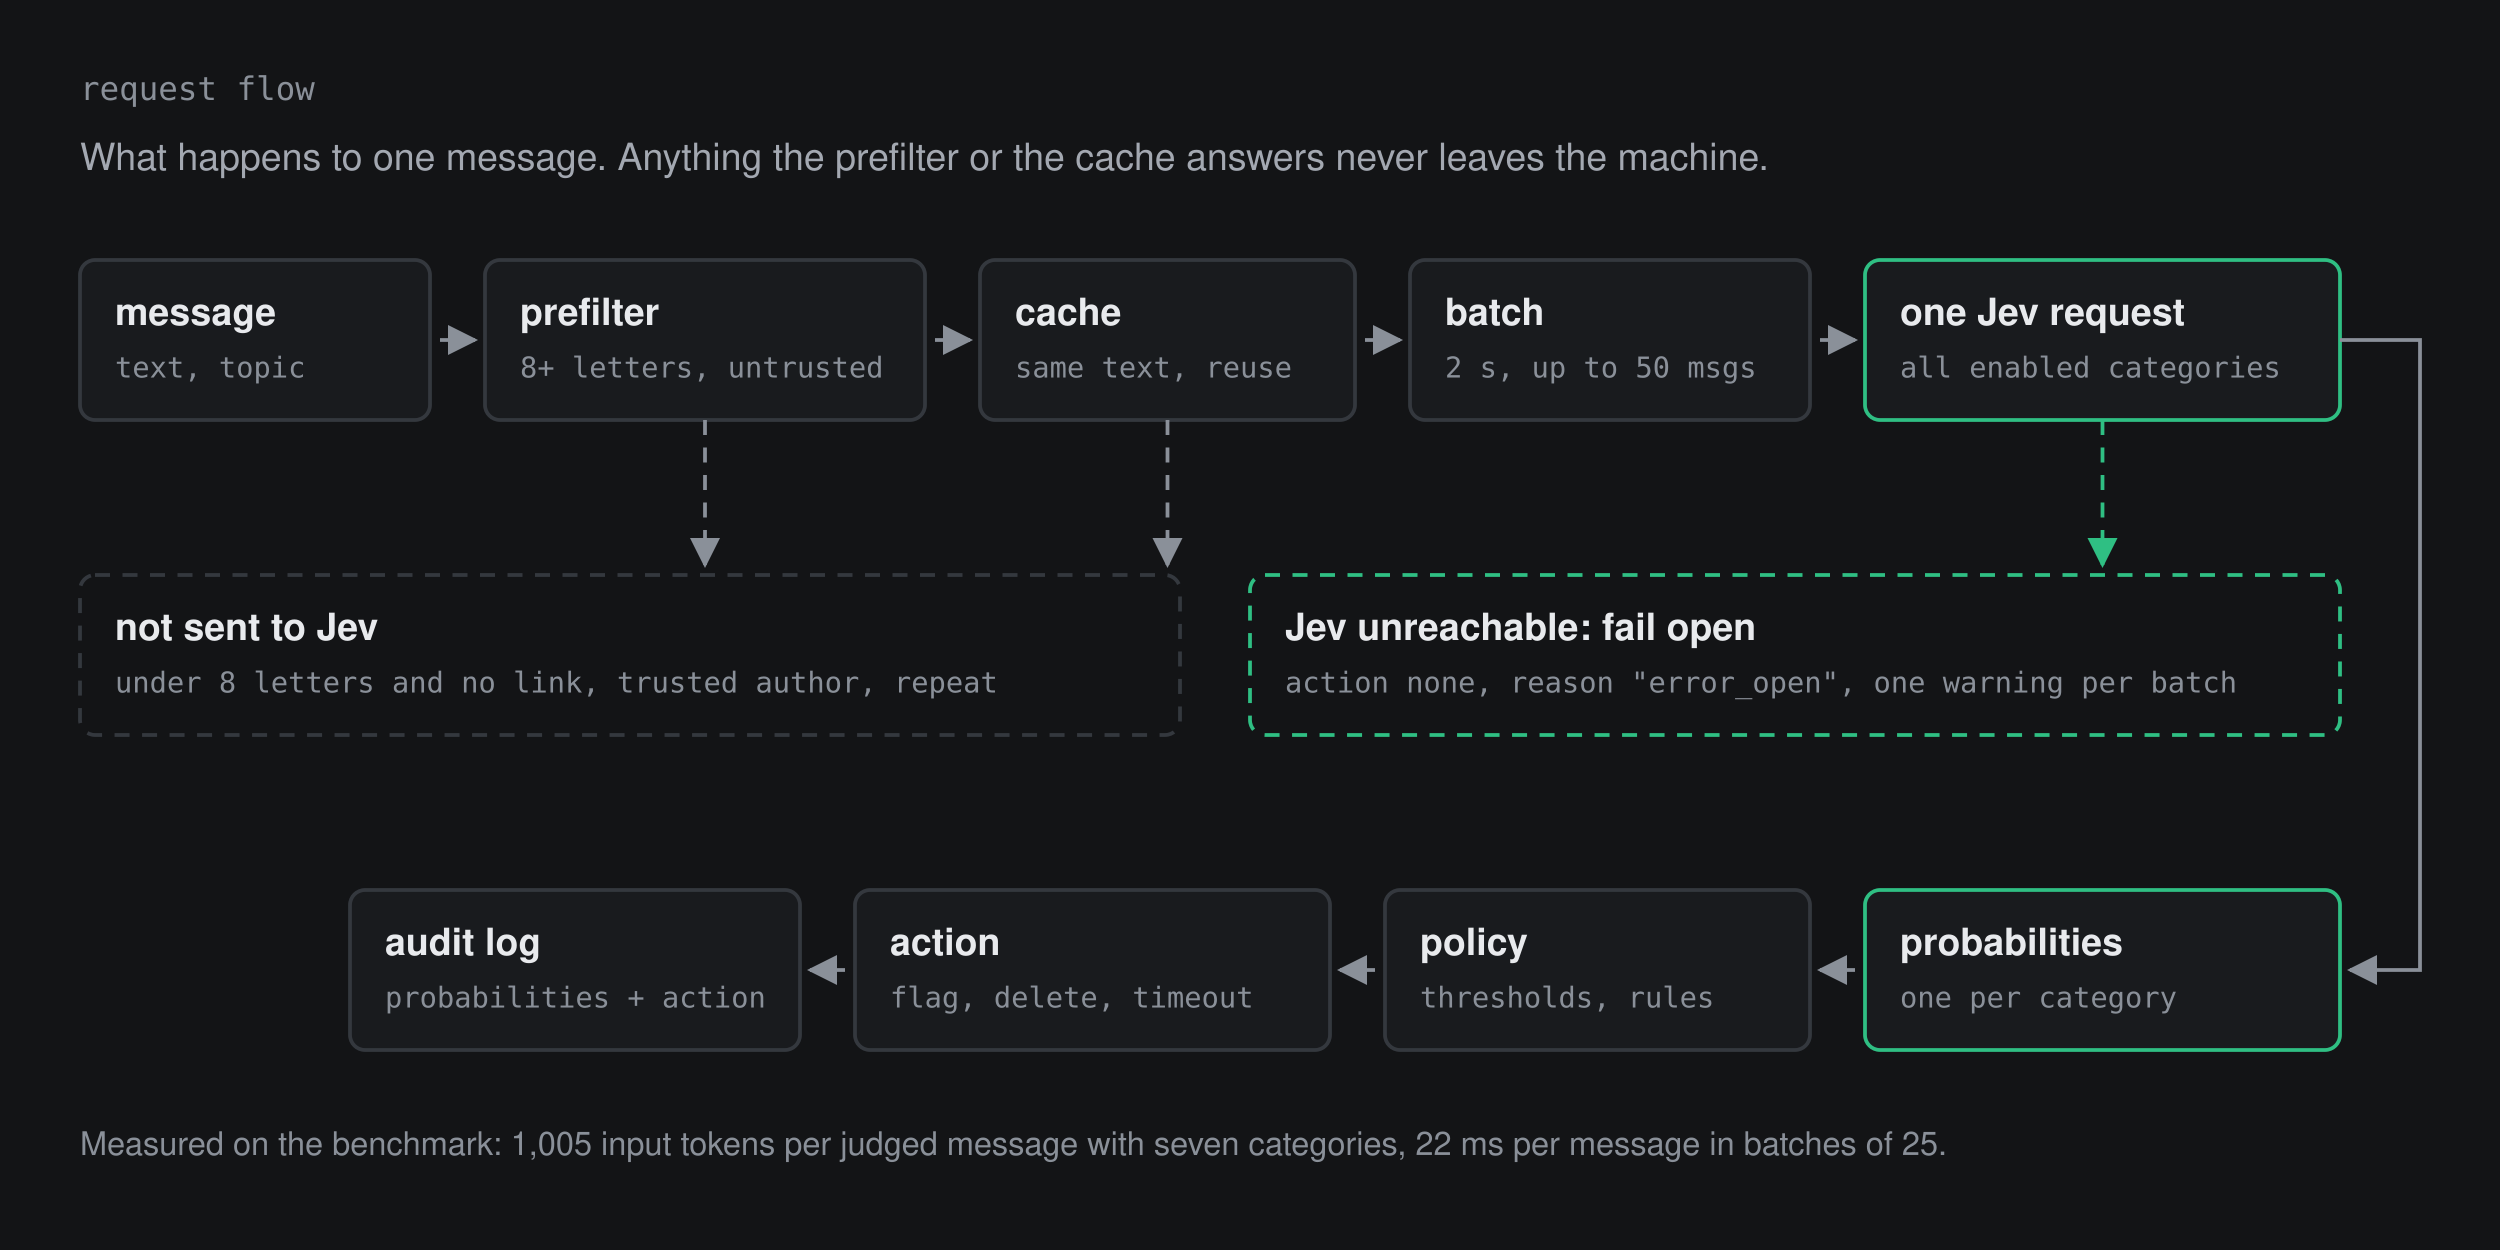
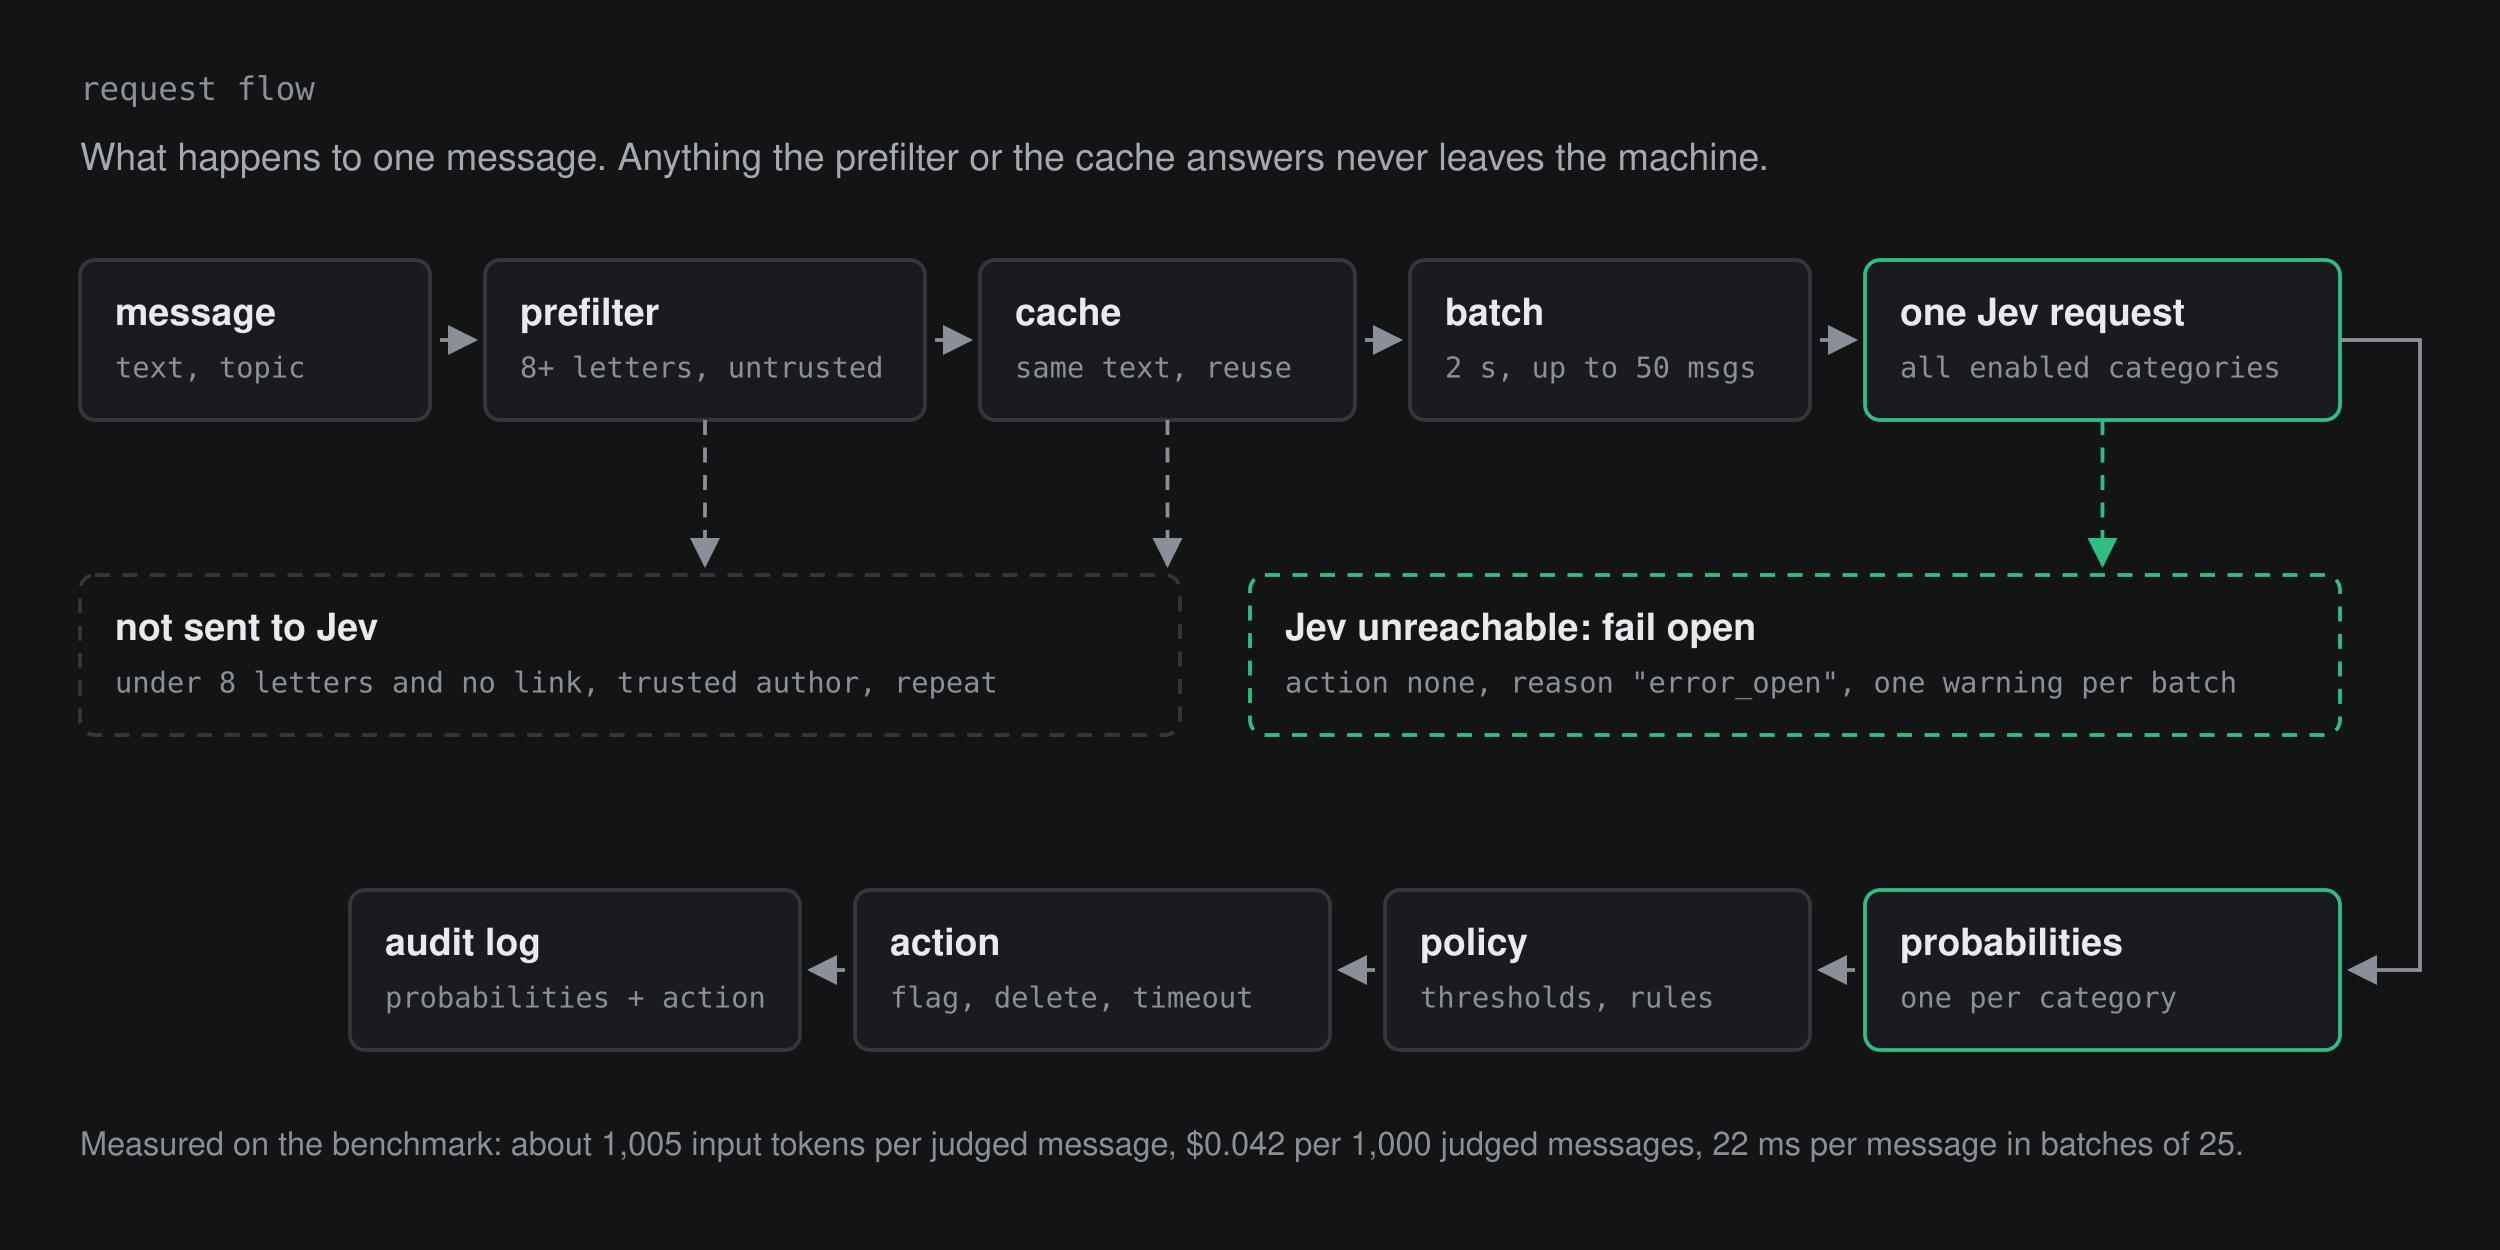
<svg xmlns="http://www.w3.org/2000/svg" viewBox="0 0 1000 500" width="1000" height="500" font-family="Geist, 'Segoe UI', Helvetica, Arial, sans-serif" role="img" aria-label="jevmod request flow: prefilter, cache, batch, one Jev request, probabilities, policy, action, audit log">
  <defs>
    <marker id="arrow" viewBox="0 0 10 10" refX="9" refY="5" markerWidth="8" markerHeight="8" orient="auto-start-reverse">
      <path d="M0,0 L10,5 L0,10 z" fill="#8a9099" />
    </marker>
    <marker id="arrow-accent" viewBox="0 0 10 10" refX="9" refY="5" markerWidth="8" markerHeight="8" orient="auto-start-reverse">
      <path d="M0,0 L10,5 L0,10 z" fill="#2fbf83" />
    </marker>
  </defs>
  <rect width="1000" height="500" fill="#131416" />
  <text x="32" y="40" font-family="'Geist Mono', Consolas, 'SF Mono', Menlo, monospace" font-size="13" font-weight="400" fill="#8a9099" text-anchor="start">request flow</text>
  <text x="32" y="68" font-family="Geist, 'Segoe UI', Helvetica, Arial, sans-serif" font-size="15" font-weight="400" fill="#a3a8b1" text-anchor="start">What happens to one message. Anything the prefilter or the cache answers never leaves the machine.</text>
  <rect x="32" y="104" width="140" height="64" rx="6" fill="#191b1e" stroke="#34383e" stroke-width="1.5" />
  <text x="46" y="130" font-family="Geist, 'Segoe UI', Helvetica, Arial, sans-serif" font-size="15" font-weight="600" fill="#e8eaed" text-anchor="start">message</text>
  <text x="46" y="151" font-family="'Geist Mono', Consolas, 'SF Mono', Menlo, monospace" font-size="11.5" font-weight="400" fill="#8a9099" text-anchor="start">text, topic</text>
  <line x1="176" y1="136" x2="190" y2="136" stroke="#8a9099" stroke-width="1.5" marker-end="url(#arrow)" />
  <rect x="194" y="104" width="176" height="64" rx="6" fill="#191b1e" stroke="#34383e" stroke-width="1.5" />
  <text x="208" y="130" font-family="Geist, 'Segoe UI', Helvetica, Arial, sans-serif" font-size="15" font-weight="600" fill="#e8eaed" text-anchor="start">prefilter</text>
  <text x="208" y="151" font-family="'Geist Mono', Consolas, 'SF Mono', Menlo, monospace" font-size="11.5" font-weight="400" fill="#8a9099" text-anchor="start">8+ letters, untrusted</text>
  <line x1="374" y1="136" x2="388" y2="136" stroke="#8a9099" stroke-width="1.5" marker-end="url(#arrow)" />
  <rect x="392" y="104" width="150" height="64" rx="6" fill="#191b1e" stroke="#34383e" stroke-width="1.5" />
  <text x="406" y="130" font-family="Geist, 'Segoe UI', Helvetica, Arial, sans-serif" font-size="15" font-weight="600" fill="#e8eaed" text-anchor="start">cache</text>
  <text x="406" y="151" font-family="'Geist Mono', Consolas, 'SF Mono', Menlo, monospace" font-size="11.5" font-weight="400" fill="#8a9099" text-anchor="start">same text, reuse</text>
  <line x1="546" y1="136" x2="560" y2="136" stroke="#8a9099" stroke-width="1.5" marker-end="url(#arrow)" />
  <rect x="564" y="104" width="160" height="64" rx="6" fill="#191b1e" stroke="#34383e" stroke-width="1.5" />
  <text x="578" y="130" font-family="Geist, 'Segoe UI', Helvetica, Arial, sans-serif" font-size="15" font-weight="600" fill="#e8eaed" text-anchor="start">batch</text>
  <text x="578" y="151" font-family="'Geist Mono', Consolas, 'SF Mono', Menlo, monospace" font-size="11.5" font-weight="400" fill="#8a9099" text-anchor="start">2 s, up to 50 msgs</text>
  <line x1="728" y1="136" x2="742" y2="136" stroke="#8a9099" stroke-width="1.5" marker-end="url(#arrow)" />
  <rect x="746" y="104" width="190" height="64" rx="6" fill="#191b1e" stroke="#2fbf83" stroke-width="1.5" />
  <text x="760" y="130" font-family="Geist, 'Segoe UI', Helvetica, Arial, sans-serif" font-size="15" font-weight="600" fill="#e8eaed" text-anchor="start">one Jev request</text>
  <text x="760" y="151" font-family="'Geist Mono', Consolas, 'SF Mono', Menlo, monospace" font-size="11.5" font-weight="400" fill="#8a9099" text-anchor="start">all enabled categories</text>
  <path d="M282,168 L282,226" fill="none" stroke="#8a9099" stroke-width="1.5" stroke-dasharray="6 5" marker-end="url(#arrow)" />
  <path d="M467,168 L467,226" fill="none" stroke="#8a9099" stroke-width="1.5" stroke-dasharray="6 5" marker-end="url(#arrow)" />
  <rect x="32" y="230" width="440" height="64" rx="6" fill="#131416" stroke="#34383e" stroke-width="1.5" stroke-dasharray="6 5" />
  <text x="46" y="256" font-family="Geist, 'Segoe UI', Helvetica, Arial, sans-serif" font-size="15" font-weight="600" fill="#e8eaed" text-anchor="start">not sent to Jev</text>
  <text x="46" y="277" font-family="'Geist Mono', Consolas, 'SF Mono', Menlo, monospace" font-size="11.5" font-weight="400" fill="#8a9099" text-anchor="start">under 8 letters and no link, trusted author, repeat</text>
  <path d="M841,168 L841,226" fill="none" stroke="#2fbf83" stroke-width="1.5" stroke-dasharray="6 5" marker-end="url(#arrow-accent)" />
  <rect x="500" y="230" width="436" height="64" rx="6" fill="#131416" stroke="#2fbf83" stroke-width="1.5" stroke-dasharray="6 5" />
  <text x="514" y="256" font-family="Geist, 'Segoe UI', Helvetica, Arial, sans-serif" font-size="15" font-weight="600" fill="#e8eaed" text-anchor="start">Jev unreachable: fail open</text>
  <text x="514" y="277" font-family="'Geist Mono', Consolas, 'SF Mono', Menlo, monospace" font-size="11.5" font-weight="400" fill="#8a9099" text-anchor="start">action none, reason "error_open", one warning per batch</text>
  <path d="M936,136 L968,136 L968,388 L940,388" fill="none" stroke="#8a9099" stroke-width="1.5" marker-end="url(#arrow)" />
  <rect x="746" y="356" width="190" height="64" rx="6" fill="#191b1e" stroke="#2fbf83" stroke-width="1.5" />
  <text x="760" y="382" font-family="Geist, 'Segoe UI', Helvetica, Arial, sans-serif" font-size="15" font-weight="600" fill="#e8eaed" text-anchor="start">probabilities</text>
  <text x="760" y="403" font-family="'Geist Mono', Consolas, 'SF Mono', Menlo, monospace" font-size="11.5" font-weight="400" fill="#8a9099" text-anchor="start">one per category</text>
  <line x1="742" y1="388" x2="728" y2="388" stroke="#8a9099" stroke-width="1.5" marker-end="url(#arrow)" />
  <rect x="554" y="356" width="170" height="64" rx="6" fill="#191b1e" stroke="#34383e" stroke-width="1.5" />
  <text x="568" y="382" font-family="Geist, 'Segoe UI', Helvetica, Arial, sans-serif" font-size="15" font-weight="600" fill="#e8eaed" text-anchor="start">policy</text>
  <text x="568" y="403" font-family="'Geist Mono', Consolas, 'SF Mono', Menlo, monospace" font-size="11.5" font-weight="400" fill="#8a9099" text-anchor="start">thresholds, rules</text>
  <line x1="550" y1="388" x2="536" y2="388" stroke="#8a9099" stroke-width="1.5" marker-end="url(#arrow)" />
  <rect x="342" y="356" width="190" height="64" rx="6" fill="#191b1e" stroke="#34383e" stroke-width="1.5" />
  <text x="356" y="382" font-family="Geist, 'Segoe UI', Helvetica, Arial, sans-serif" font-size="15" font-weight="600" fill="#e8eaed" text-anchor="start">action</text>
  <text x="356" y="403" font-family="'Geist Mono', Consolas, 'SF Mono', Menlo, monospace" font-size="11.5" font-weight="400" fill="#8a9099" text-anchor="start">flag, delete, timeout</text>
  <line x1="338" y1="388" x2="324" y2="388" stroke="#8a9099" stroke-width="1.5" marker-end="url(#arrow)" />
  <rect x="140" y="356" width="180" height="64" rx="6" fill="#191b1e" stroke="#34383e" stroke-width="1.5" />
  <text x="154" y="382" font-family="Geist, 'Segoe UI', Helvetica, Arial, sans-serif" font-size="15" font-weight="600" fill="#e8eaed" text-anchor="start">audit log</text>
  <text x="154" y="403" font-family="'Geist Mono', Consolas, 'SF Mono', Menlo, monospace" font-size="11.5" font-weight="400" fill="#8a9099" text-anchor="start">probabilities + action</text>
-   <text x="32" y="462" font-family="Geist, 'Segoe UI', Helvetica, Arial, sans-serif" font-size="13" font-weight="400" fill="#8a9099" text-anchor="start">Measured on the benchmark: 1,005 input tokens per judged message with seven categories, 22 ms per message in batches of 25.</text>
+   <text x="32" y="462" font-family="Geist, 'Segoe UI', Helvetica, Arial, sans-serif" font-size="13" font-weight="400" fill="#8a9099" text-anchor="start">Measured on the benchmark: about 1,005 input tokens per judged message, $0.042 per 1,000 judged messages, 22 ms per message in batches of 25.</text>
</svg>
